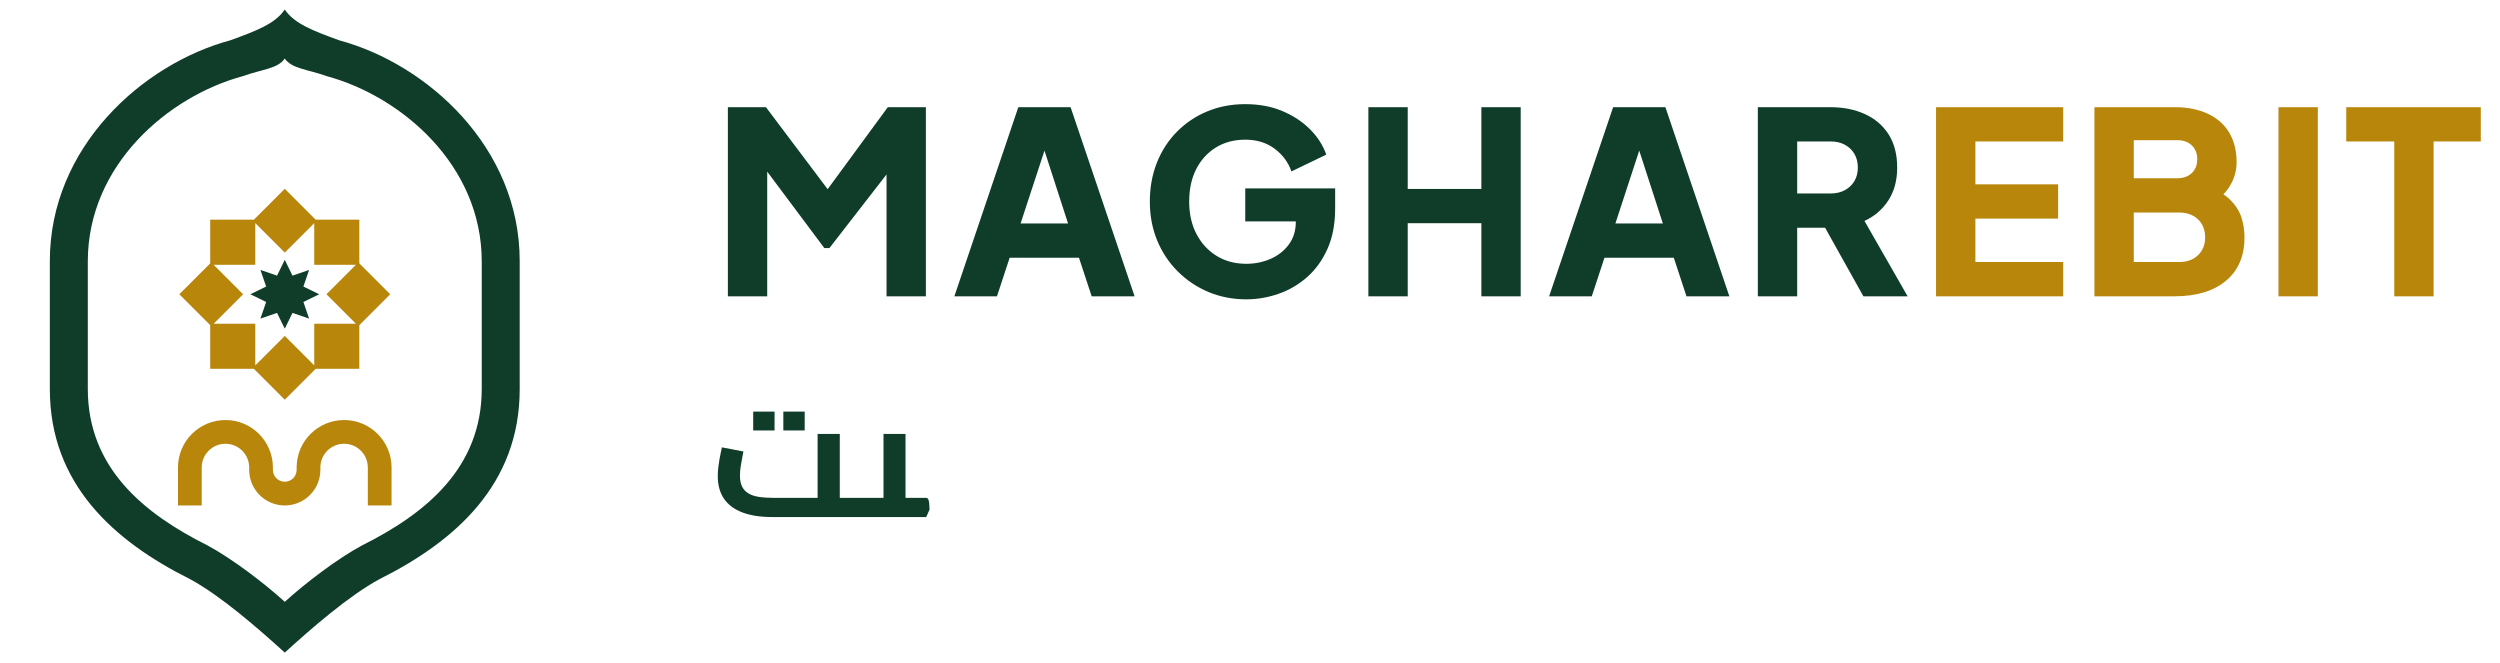
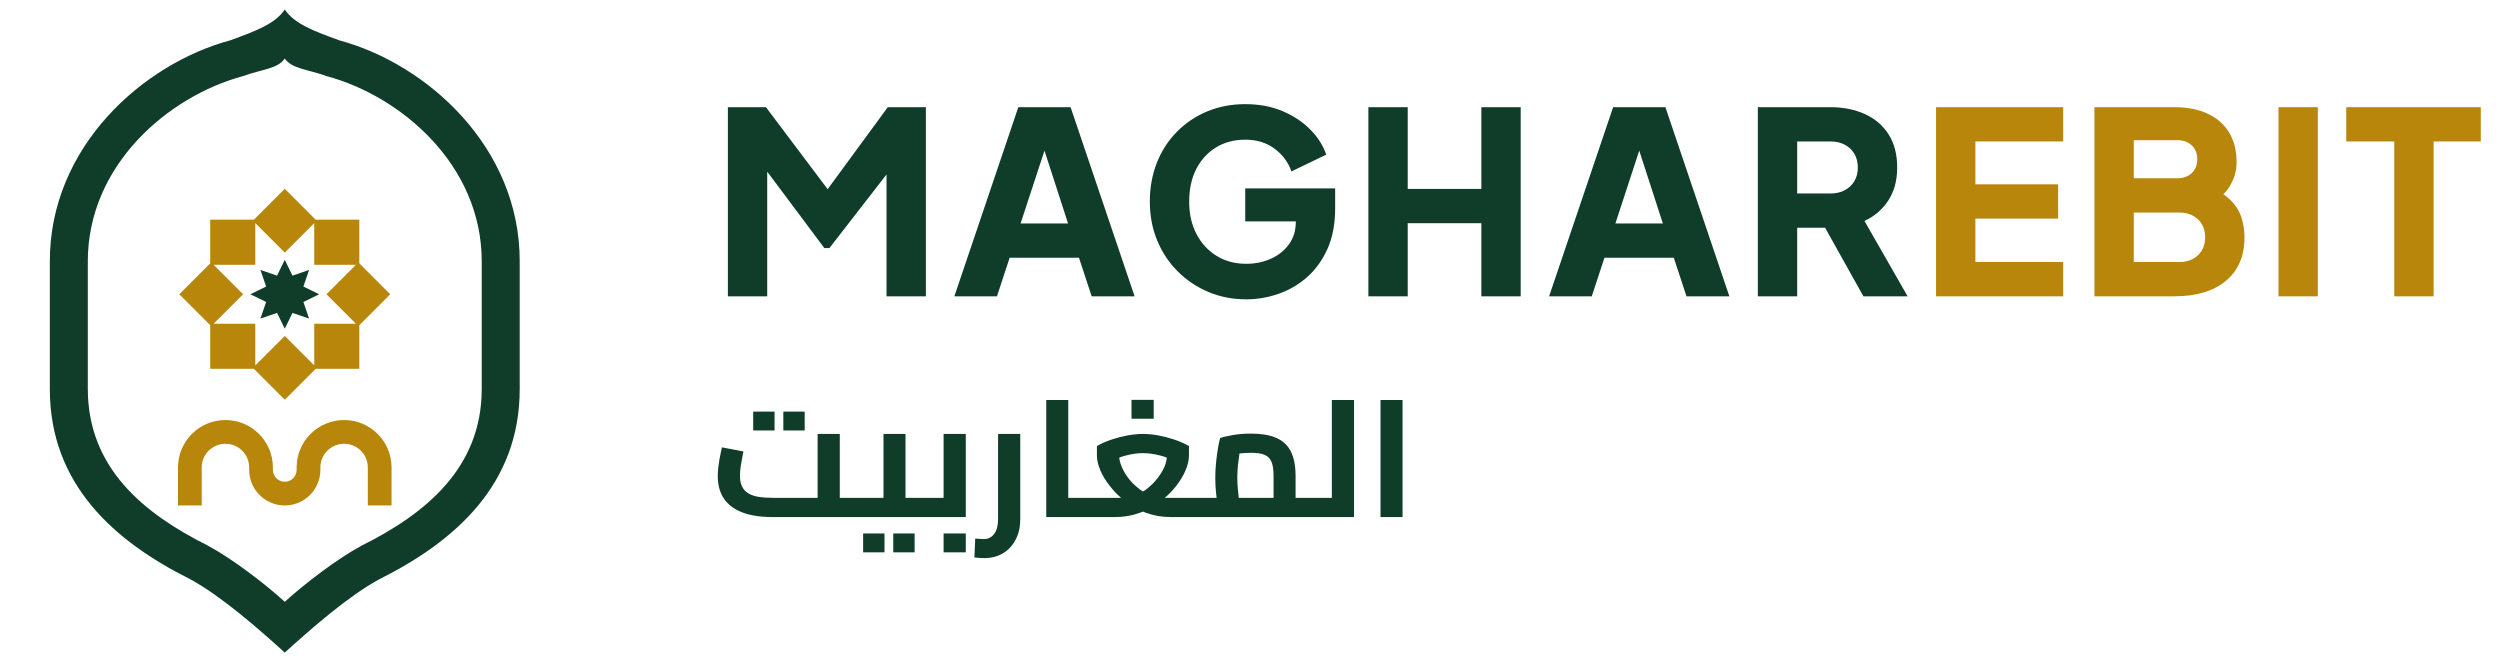
<svg xmlns="http://www.w3.org/2000/svg" viewBox="0 0 453 120" width="453" height="120" role="img" aria-label="Magharebit horizontal lockup, for light backgrounds">
  <g transform="scale(0.43)">
    <path fill="#0F3D2A" fill-rule="evenodd" d="M120 4C124 10 132 13 143 17C180 27 219 62 219 110C219 130 219 148 219 164C219 204 192 228 160 244C147 251 131 265 120 275C109.0 265 93.0 251 80.0 244C48.0 228 21.0 204 21.0 164C21.0 148 21.0 130 21.0 110C21.0 62 60.0 27 97.0 17C108.0 13 116.0 10 120.0 4ZM120 24.65C122.91 29.01 129.71 29.19 137.7 32.1C169.06 40.57 203 69.49 203 110.16C203 130.05 203 147.95 203 163.86C203 197.3 179.27 216.48 152.53 229.85C142.18 235.43 128.75 245.65 120 253.6C111.25 245.65 97.82 235.43 87.47 229.85C60.73 216.48 37 197.3 37 163.86C37 147.95 37 130.05 37 110.16C37 69.49 70.94 40.57 102.3 32.1C110.29 29.19 117.09 29.01 120 24.65Z" />
    <path fill="#B8860B" d="M120 79.56L133.44 93L120 106.44L106.56 93ZM132.42 92.58L151.42 92.58L151.42 111.58L132.42 111.58ZM151 110.56L164.44 124L151 137.44L137.56 124ZM132.42 136.42L151.42 136.42L151.42 155.42L132.42 155.42ZM120 141.56L133.44 155L120 168.44L106.56 155ZM88.58 136.42L107.58 136.42L107.58 155.42L88.58 155.42ZM89 110.56L102.44 124L89 137.44L75.56 124ZM88.58 92.58L107.58 92.58L107.58 111.58L88.58 111.58Z" />
    <path fill="#0F3D2A" d="M120 109.5L123.25 116.15L130.25 113.75L127.85 120.75L134.5 124L127.85 127.25L130.25 134.25L123.25 131.85L120 138.5L116.75 131.85L109.75 134.25L112.15 127.25L105.5 124L112.15 120.75L109.75 113.75L116.75 116.15Z" />
    <path fill="#B8860B" d="M75 213V197A20 20 0 0 1 115 197V198A5 5 0 0 0 125 198V197A20 20 0 0 1 165 197V213H155V197A10 10 0 0 0 135 197V198A15 15 0 0 1 105 198V197A10 10 0 0 0 85 197V213Z" />
  </g>
  <g transform="translate(0 -6.31)">
    <path fill="#0F3D2A" d="M131.89 60V25.73H138.79L149.97 40.59L160.87 25.73H167.77V60H160.64V37.92L150.29 51.26H149.37L139.02 37.41V60ZM172.93 60 184.52 25.73H193.99L205.59 60H197.81L195.51 53.01H182.95L180.65 60ZM184.93 46.8H193.53L189.26 33.6ZM225.83 60.55Q222.15 60.55 218.97 59.22Q215.8 57.88 213.41 55.49Q211.01 53.1 209.68 49.88Q208.35 46.66 208.35 42.84Q208.35 39.02 209.63 35.78Q210.92 32.54 213.27 30.17Q215.61 27.8 218.76 26.49Q221.92 25.18 225.64 25.18Q229.37 25.18 232.33 26.42Q235.3 27.66 237.37 29.73Q239.44 31.8 240.32 34.33L234.01 37.37Q233.14 34.88 230.95 33.25Q228.77 31.62 225.64 31.62Q222.61 31.62 220.31 33.04Q218.01 34.47 216.74 36.98Q215.48 39.48 215.48 42.84Q215.48 46.2 216.81 48.73Q218.14 51.26 220.47 52.69Q222.79 54.11 225.83 54.11Q228.17 54.11 230.22 53.22Q232.27 52.32 233.53 50.62Q234.8 48.91 234.8 46.52V46.43H225.64V40.45H241.93V44.08Q241.93 48.27 240.55 51.38Q239.17 54.48 236.84 56.53Q234.52 58.57 231.64 59.56Q228.77 60.55 225.83 60.55ZM247.95 60V25.73H255.08V40.54H268.42V25.73H275.55V60H268.42V46.75H255.08V60ZM280.7 60 292.3 25.73H301.77L313.36 60H305.59L303.29 53.01H290.73L288.43 60ZM292.71 46.8H301.31L297.03 33.6ZM318.52 60V25.73H331.63Q335.17 25.73 337.9 26.97Q340.64 28.21 342.21 30.65Q343.77 33.09 343.77 36.68Q343.77 40.17 342.16 42.64Q340.55 45.1 337.84 46.34L345.66 60H337.65L330.71 47.58H325.65V60ZM325.65 41.37H331.67Q333.19 41.37 334.29 40.77Q335.4 40.17 336.02 39.12Q336.64 38.06 336.64 36.68Q336.64 35.25 336.02 34.19Q335.4 33.14 334.29 32.54Q333.19 31.94 331.67 31.94H325.65Z" />
    <path fill="#B8860B" d="M350.81 60V25.73H373.85V31.94H357.94V39.71H372.93V45.92H357.94V53.79H373.85V60ZM379.51 60V25.73H394Q397.54 25.73 400.07 26.93Q402.6 28.12 403.94 30.35Q405.27 32.58 405.27 35.76Q405.27 38.01 404.03 40.04Q403.57 40.82 402.88 41.51Q403.57 41.97 404.12 42.52Q405.59 43.99 406.15 45.72Q406.7 47.44 406.7 49.33Q406.7 54.39 403.34 57.19Q399.98 60 394 60ZM386.64 53.79H394.83Q396.99 53.79 398.28 52.55Q399.57 51.31 399.57 49.33Q399.57 47.3 398.28 46.06Q396.99 44.82 394.83 44.82H386.64ZM386.64 38.61H394.51Q396.16 38.61 397.15 37.67Q398.14 36.72 398.14 35.16Q398.14 33.6 397.15 32.65Q396.16 31.71 394.51 31.71H386.64ZM412.86 60V25.73H419.99V60ZM433.84 60V31.94H425.14V25.73H449.52V31.94H440.97V60Z" />
-     <path fill="#0F3D2A" d="M139.93 100Q136.72 100 134.51 99.16Q132.31 98.32 131.18 96.67Q130.06 95.02 130.06 92.56Q130.06 91.84 130.15 91.05Q130.24 90.25 130.37 89.52Q130.51 88.78 130.63 88.21Q130.75 87.64 130.81 87.37L134.71 88.12Q134.62 88.6 134.47 89.35Q134.32 90.1 134.2 90.92Q134.08 91.75 134.08 92.5Q134.08 93.67 134.45 94.45Q134.83 95.23 135.58 95.69Q136.33 96.16 137.47 96.34Q138.61 96.52 140.14 96.52H148.15V84.94H152.17V96.52H155.32Q155.5 96.52 155.6 96.64Q155.71 96.76 155.78 97Q155.86 97.24 155.89 97.56Q155.92 97.87 155.92 98.26Q155.92 98.65 155.89 98.98Q155.86 99.31 155.78 99.53Q155.71 99.76 155.6 99.88Q155.5 100 155.32 100ZM136.48 84.31V80.89H140.35V84.31ZM141.94 84.31V80.89H145.81V84.31ZM167.83 100H155.32Q155.14 100 155.03 99.88Q154.93 99.76 154.85 99.53Q154.78 99.31 154.75 98.98Q154.72 98.65 154.72 98.26Q154.72 97.72 154.78 97.34Q154.84 96.97 154.97 96.75Q155.11 96.52 155.32 96.52H160.09V84.94H164.08V96.52H167.83Q167.98 96.52 168.1 96.64Q168.22 96.76 168.28 97Q168.34 97.24 168.38 97.56Q168.43 98.26 168.43 98.65Q168.38 98.98Q168.34 99.31 168.28 99.53Q168.22 99.76 168.11 99.88Q168.01 100 167.83 100ZM156.4 106.39V102.97H160.27V106.39ZM161.86 106.39V102.97H165.73V106.39ZM167.83 100Q167.65 100 167.54 99.88Q167.44 99.76 167.36 99.53Q167.29 99.31 167.26 98.98Q167.23 98.65 167.23 98.26Q167.23 97.72 167.29 97.34Q167.35 96.97 167.48 96.75Q167.62 96.52 167.83 96.52H170.98V84.94H175V100ZM170.98 106.39V102.97H175V106.39ZM178.33 107.44Q177.94 107.44 177.49 107.41Q177.04 107.38 176.56 107.32L176.71 103.9Q177.19 103.93 177.62 103.96Q178.06 103.99 178.27 103.99Q179.44 103.99 180.14 103.06Q180.85 102.13 180.85 100.45V84.94H184.87V100.45Q184.87 102.49 184.04 104.08Q183.22 105.67 181.75 106.56Q180.28 107.44 178.33 107.44ZM189.58 100V78.79H193.57V96.52H196.99Q197.17 96.52 197.27 96.64Q197.38 96.76 197.45 97Q197.53 97.24 197.56 97.56Q197.59 97.87 197.59 98.26Q197.59 98.65 197.56 98.98Q197.53 99.31 197.45 99.53Q197.38 99.76 197.27 99.88Q197.17 100 196.99 100ZM196.99 100Q196.81 100 196.7 99.88Q196.6 99.76 196.52 99.53Q196.45 99.31 196.42 98.98Q196.39 98.65 196.39 98.26Q196.39 97.72 196.45 97.34Q196.51 96.97 196.64 96.75Q196.78 96.52 196.99 96.52H203.14Q202.06 95.59 201.22 94.51Q200.02 93.04 199.39 91.56Q198.76 90.07 198.76 88.84V87.13Q200.05 86.41 201.5 85.93Q202.96 85.45 204.41 85.19Q205.87 84.94 207.1 84.94Q208.36 84.94 209.8 85.19Q211.24 85.45 212.69 85.93Q214.15 86.41 215.44 87.13V88.84Q215.44 90.07 214.81 91.56Q214.18 93.04 213.01 94.51Q212.14 95.59 211.06 96.52H217.03Q217.21 96.52 217.33 96.64Q217.45 96.76 217.51 97Q217.57 97.24 217.6 97.56Q217.63 97.87 217.63 98.26Q217.63 98.65 217.6 98.98Q217.57 99.31 217.51 99.53Q217.45 99.76 217.33 99.88Q217.21 100 217.03 100H212.11Q209.77 100 207.73 99.25Q207.4 99.13 207.1 99.01Q206.8 99.13 206.47 99.25Q204.43 100 202.09 100ZM207.1 95.38Q207.61 95.08 208.06 94.69Q209.05 93.88 209.81 92.88Q210.58 91.87 211.03 90.82Q211.36 89.98 211.42 89.23Q210.82 88.99 210.19 88.84Q208.57 88.42 207.1 88.42Q205.66 88.42 204.04 88.84Q203.41 88.99 202.81 89.23Q202.87 89.98 203.23 90.82Q203.65 91.87 204.4 92.88Q205.15 93.88 206.17 94.69Q206.62 95.08 207.1 95.38ZM205.03 82.18V78.76H209.05V82.18ZM217.03 100Q216.85 100 216.74 99.88Q216.64 99.76 216.56 99.53Q216.49 99.31 216.46 98.98Q216.43 98.65 216.43 98.26Q216.43 97.72 216.49 97.34Q216.55 96.97 216.68 96.75Q216.82 96.52 217.03 96.52H220.45Q220.39 96.13 220.36 95.71Q220.21 94.39 220.21 92.92Q220.21 91.42 220.36 90.03Q220.51 88.63 220.7 87.5Q220.9 86.38 221.08 85.69Q221.8 85.42 223.33 85.15Q224.86 84.88 226.72 84.88Q229.42 84.88 231.2 85.63Q232.99 86.38 233.87 88.06Q234.76 89.74 234.76 92.59V96.52H237.94Q238.09 96.52 238.21 96.64Q238.33 96.76 238.39 97Q238.45 97.24 238.49 97.56Q238.54 97.87 238.54 98.26Q238.54 98.65 238.49 98.98Q238.45 99.31 238.39 99.53Q238.33 99.76 238.21 99.88Q238.09 100 237.94 100ZM224.47 96.52H230.77V92.56Q230.77 90.94 230.41 90.03Q230.05 89.11 229.16 88.73Q228.28 88.36 226.72 88.36Q225.64 88.36 224.59 88.48Q224.44 89.47 224.32 90.58Q224.2 91.78 224.2 92.92Q224.2 93.97 224.32 95.11Q224.38 95.89 224.47 96.52ZM237.94 100Q237.76 100 237.65 99.88Q237.55 99.76 237.47 99.53Q237.4 99.31 237.37 98.98Q237.34 98.65 237.34 98.26Q237.34 97.72 237.4 97.34Q237.46 96.97 237.59 96.75Q237.73 96.52 237.94 96.52H241.33V78.79H245.35V100ZM250.15 100V78.79H254.14V100Z" />
+     <path fill="#0F3D2A" d="M139.93 100Q136.72 100 134.51 99.16Q132.31 98.32 131.18 96.67Q130.06 95.02 130.06 92.56Q130.06 91.84 130.15 91.05Q130.24 90.25 130.37 89.52Q130.51 88.78 130.63 88.21Q130.75 87.64 130.81 87.37L134.71 88.12Q134.62 88.6 134.47 89.35Q134.32 90.1 134.2 90.92Q134.08 91.75 134.08 92.5Q134.08 93.67 134.45 94.45Q134.83 95.23 135.58 95.69Q136.33 96.16 137.47 96.34Q138.61 96.52 140.14 96.52H148.15V84.94H152.17V96.52H155.32Q155.5 96.52 155.6 96.64Q155.71 96.76 155.78 97Q155.86 97.24 155.89 97.56Q155.92 97.87 155.92 98.26Q155.92 98.65 155.89 98.98Q155.86 99.31 155.78 99.53Q155.71 99.76 155.6 99.88Q155.5 100 155.32 100ZM136.48 84.31V80.89H140.35V84.31ZM141.94 84.31V80.89H145.81V84.31ZM167.83 100H155.32Q155.14 100 155.03 99.88Q154.93 99.76 154.85 99.53Q154.78 99.31 154.75 98.98Q154.72 98.65 154.72 98.26Q154.72 97.72 154.78 97.34Q154.84 96.97 154.97 96.75Q155.11 96.52 155.32 96.52H160.09V84.94H164.08V96.52H167.83Q167.98 96.52 168.1 96.64Q168.22 96.76 168.28 97Q168.34 97.24 168.38 97.56Q168.43 97.87 168.43 98.26Q168.43 98.65 168.38 98.98Q168.34 99.31 168.28 99.53Q168.22 99.76 168.11 99.88Q168.01 100 167.83 100ZM156.4 106.39V102.97H160.27V106.39ZM161.86 106.39V102.97H165.73V106.39ZM167.83 100Q167.65 100 167.54 99.88Q167.44 99.76 167.36 99.53Q167.29 99.31 167.26 98.98Q167.23 98.65 167.23 98.26Q167.23 97.72 167.29 97.34Q167.35 96.97 167.48 96.75Q167.62 96.52 167.83 96.52H170.98V84.94H175V100ZM170.98 106.39V102.97H175V106.39ZM178.33 107.44Q177.94 107.44 177.49 107.41Q177.04 107.38 176.56 107.32L176.71 103.9Q177.19 103.93 177.62 103.96Q178.06 103.99 178.27 103.99Q179.44 103.99 180.14 103.06Q180.85 102.13 180.85 100.45V84.94H184.87V100.45Q184.87 102.49 184.04 104.08Q183.22 105.67 181.75 106.56Q180.28 107.44 178.33 107.44ZM189.58 100V78.79H193.57V96.52H196.99Q197.17 96.52 197.27 96.64Q197.38 96.76 197.45 97Q197.53 97.24 197.56 97.56Q197.59 97.87 197.59 98.26Q197.59 98.65 197.56 98.98Q197.53 99.31 197.45 99.53Q197.38 99.76 197.27 99.88Q197.17 100 196.99 100ZM196.99 100Q196.81 100 196.7 99.88Q196.6 99.76 196.52 99.53Q196.45 99.31 196.42 98.98Q196.39 98.65 196.39 98.26Q196.39 97.72 196.45 97.34Q196.51 96.97 196.64 96.75Q196.78 96.52 196.99 96.52H203.14Q202.06 95.59 201.22 94.51Q200.02 93.04 199.39 91.56Q198.76 90.07 198.76 88.84V87.13Q200.05 86.41 201.5 85.93Q202.96 85.45 204.41 85.19Q205.87 84.94 207.1 84.94Q208.36 84.94 209.8 85.19Q211.24 85.45 212.69 85.93Q214.15 86.41 215.44 87.13V88.84Q215.44 90.07 214.81 91.56Q214.18 93.04 213.01 94.51Q212.14 95.59 211.06 96.52H217.03Q217.21 96.52 217.33 96.64Q217.45 96.76 217.51 97Q217.57 97.24 217.6 97.56Q217.63 97.87 217.63 98.26Q217.63 98.65 217.6 98.98Q217.57 99.31 217.51 99.53Q217.45 99.76 217.33 99.88Q217.21 100 217.03 100H212.11Q209.77 100 207.73 99.25Q207.4 99.13 207.1 99.01Q206.8 99.13 206.47 99.25Q204.43 100 202.09 100ZM207.1 95.38Q207.61 95.08 208.06 94.69Q209.05 93.88 209.81 92.88Q210.58 91.87 211.03 90.82Q211.36 89.98 211.42 89.23Q210.82 88.99 210.19 88.84Q208.57 88.42 207.1 88.42Q205.66 88.42 204.04 88.84Q203.41 88.99 202.81 89.23Q202.87 89.98 203.23 90.82Q203.65 91.87 204.4 92.88Q205.15 93.88 206.17 94.69Q206.62 95.08 207.1 95.38ZM205.03 82.18V78.76H209.05V82.18ZM217.03 100Q216.85 100 216.74 99.88Q216.64 99.76 216.56 99.53Q216.49 99.31 216.46 98.98Q216.43 98.65 216.43 98.26Q216.43 97.72 216.49 97.34Q216.55 96.97 216.68 96.75Q216.82 96.52 217.03 96.52H220.45Q220.39 96.13 220.36 95.71Q220.21 94.39 220.21 92.92Q220.21 91.42 220.36 90.03Q220.51 88.63 220.7 87.5Q220.9 86.38 221.08 85.69Q221.8 85.42 223.33 85.15Q224.86 84.88 226.72 84.88Q229.42 84.88 231.2 85.63Q232.99 86.38 233.87 88.06Q234.76 89.74 234.76 92.59V96.52H237.94Q238.09 96.52 238.21 96.64Q238.33 96.76 238.39 97Q238.45 97.24 238.49 97.56Q238.54 97.87 238.54 98.26Q238.54 98.65 238.49 98.98Q238.45 99.31 238.39 99.53Q238.33 99.76 238.21 99.88Q238.09 100 237.94 100ZM224.47 96.52H230.77V92.56Q230.77 90.94 230.41 90.03Q230.05 89.11 229.16 88.73Q228.28 88.36 226.72 88.36Q225.64 88.36 224.59 88.48Q224.44 89.47 224.32 90.58Q224.2 91.78 224.2 92.92Q224.2 93.97 224.32 95.11Q224.38 95.89 224.47 96.52ZM237.94 100Q237.76 100 237.65 99.88Q237.55 99.76 237.47 99.53Q237.4 99.31 237.37 98.98Q237.34 98.65 237.34 98.26Q237.34 97.72 237.4 97.34Q237.46 96.97 237.59 96.75Q237.73 96.52 237.94 96.52H241.33V78.79H245.35V100ZM250.15 100V78.79H254.14V100Z" />
  </g>
</svg>
